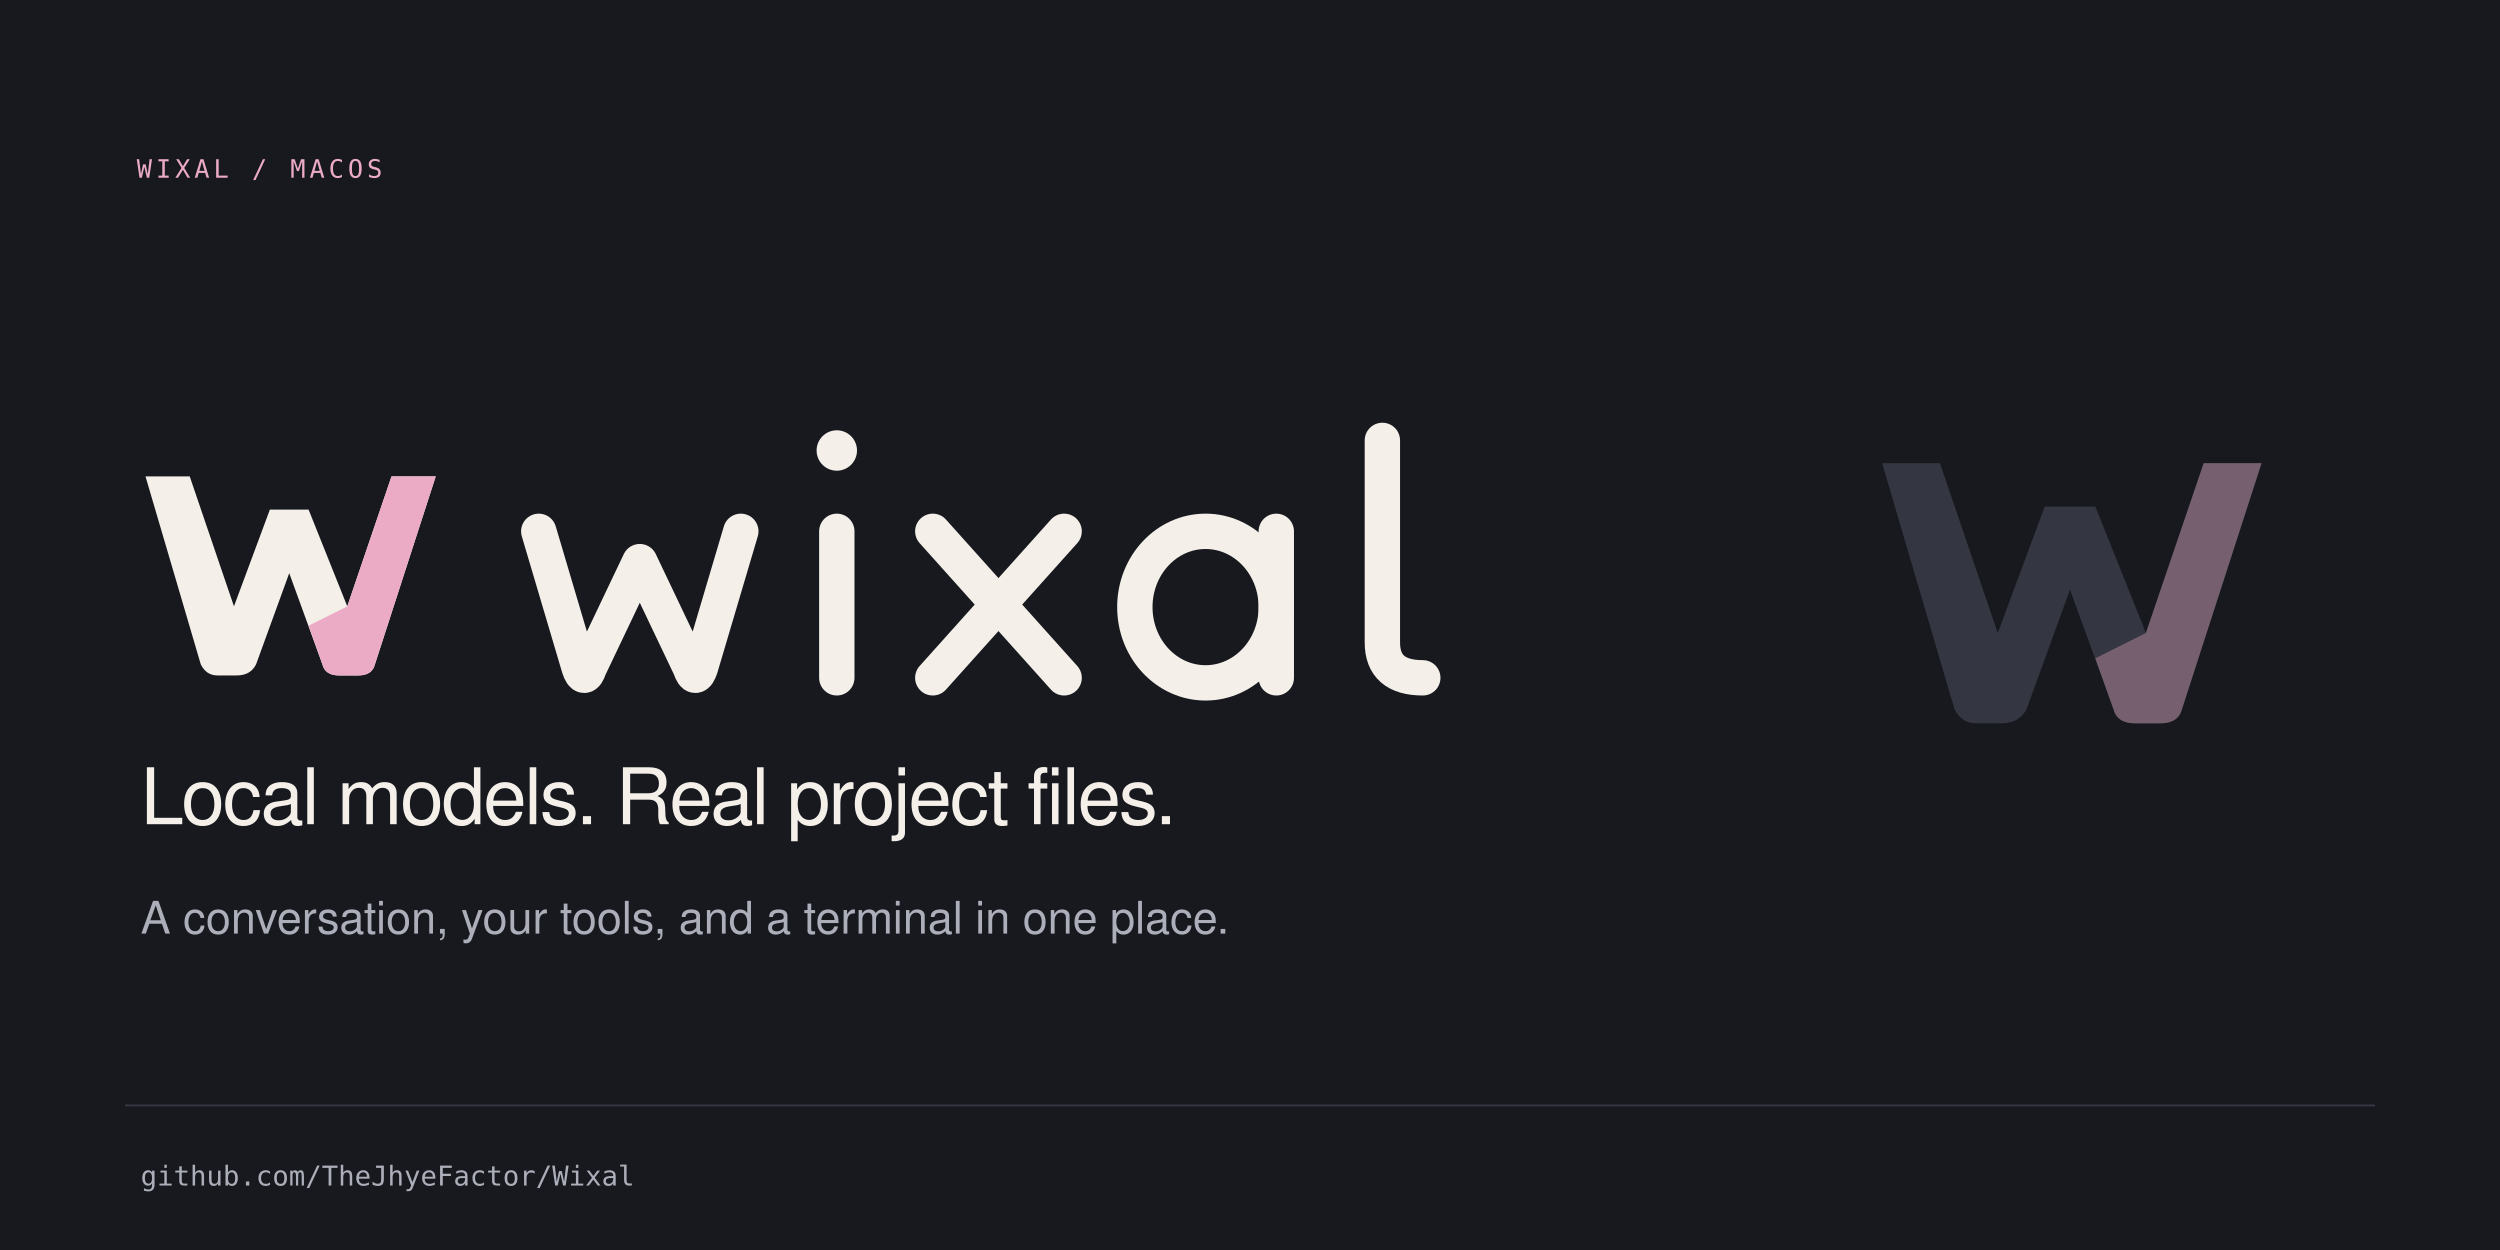
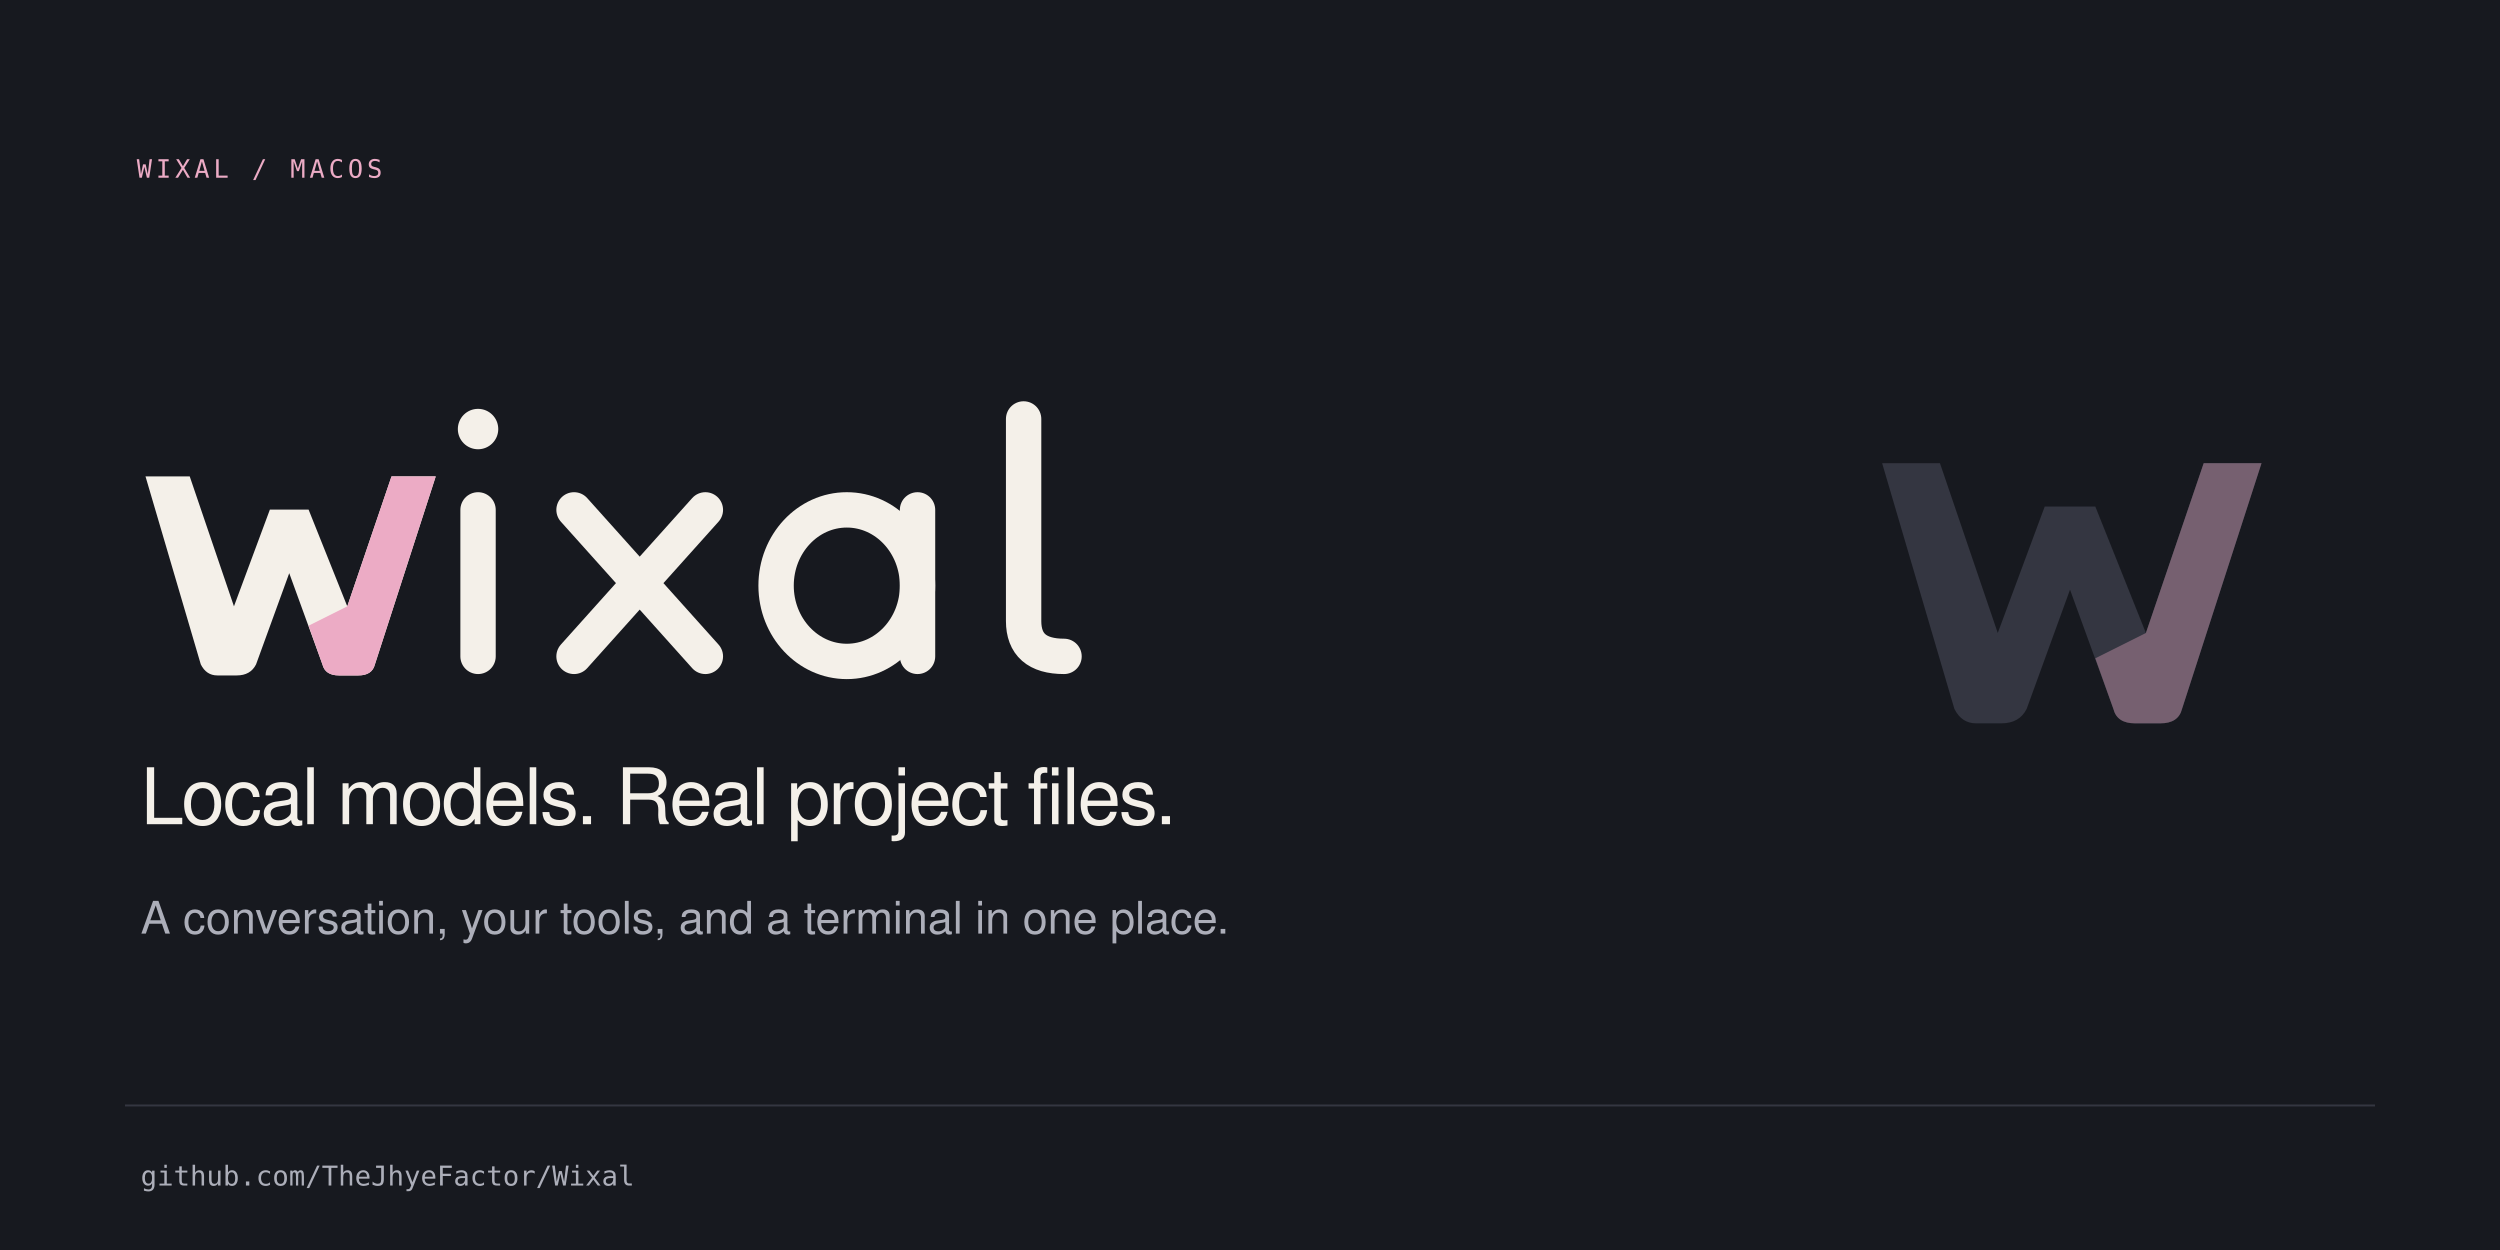
<svg xmlns="http://www.w3.org/2000/svg" width="1280" height="640" viewBox="0 0 1280 640" role="img" aria-labelledby="title">
  <rect width="1280" height="640" fill="#17191f" />
  <path d="M64 566h1152" stroke="#343641" />
  <text x="70" y="91" font-family="Menlo,monospace" font-size="13" fill="#ecabc5" letter-spacing="2">WIXAL / MACOS</text>
  <g transform="translate(52 178) scale(1.22)">
+     <defs>
+       <clipPath id="name-reveal" clipPathUnits="userSpaceOnUse">
+         <rect class="name-window" x="148" y="0" width="285" height="160" />
+       </clipPath>
+     </defs>
+     <g clip-path="url(#name-reveal)">
+       <g class="name-motion" transform="translate(0 0)">
+         <g transform="translate(158 49) scale(2.12)">
+           <g fill="none" stroke="#f4f0e9" color="#f4f0e9" stroke-width="7" stroke-linecap="round" stroke-linejoin="round">
+             <path d="M0 9v29" />
+             <circle cx="0" cy="-7" r="4" fill="currentColor" stroke="none" />
+             <path d="m19 9 26 29m0-29-26 29" />
+             <ellipse cx="73" cy="24" rx="14" ry="15" />
+             <path d="M87 9v29" />
+             <path d="M108-9v40q0 7 8 7" />
+           </g>
+         </g>
+       </g>
+     </g>
    <g transform="translate(8 32) scale(1.16)">
      <g class="symbol" opacity="1" transform="translate(0 0)">
        <path d="M9 19H25L41 66L54 31H68L82 66L98 19H114L92 87Q91 91 86 91H79Q74 91 73 87L61 54L49 87Q47 91 42 91H35Q31 91 29 87Z" fill="#f4f0e9" />
        <path class="fold" d="M82 66L98 19H114L92 87Q91 91 86 91H79Q74 91 73 87L68 73Z" fill="#ecabc5" opacity="1" />
-       </g>
-     </g>
-     <g transform="translate(175 58) scale(2.12)">
-       <g fill="none" stroke="#f4f0e9" color="#f4f0e9" stroke-width="7" stroke-linecap="round" stroke-linejoin="round">
-         <g class="letter letter-0" opacity="1">
-           <path d="M4 9 12 36Q13 39 14 36L24 15 34 36Q35 39 36 36L44 9" />
-         </g>
-         <g class="letter letter-1" opacity="1">
-           <path d="M63 9v29" />
-           <circle cx="63" cy="-7" r="4" fill="currentColor" stroke="none" />
-         </g>
-         <g class="letter letter-2" opacity="1">
-           <path d="m82 9 26 29m0-29-26 29" />
-         </g>
-         <g class="letter letter-3" opacity="1">
-           <ellipse cx="136" cy="24" rx="14" ry="15" />
-           <path d="M150 9v29" />
-         </g>
-         <g class="letter letter-4" opacity="1">
-           <path d="M171-9v40q0 7 8 7" />
-         </g>
      </g>
    </g>
  </g>
  <text x="72" y="422" font-family="Helvetica,Arial,sans-serif" font-size="40" fill="#f4f0e9" letter-spacing="-1">Local models. Real project files.</text>
  <text x="72" y="478" font-family="Helvetica,Arial,sans-serif" font-size="23" fill="#acaeb9">A conversation, your tools, and a terminal in one place.</text>
  <text x="72" y="607" font-family="Menlo,monospace" font-size="14" fill="#acaeb9">github.com/TheJhyeFactor/Wixal</text>
  <g transform="translate(947 202) scale(1.85)">
    <g class="symbol" opacity="1" transform="translate(0 0)">
      <path d="M9 19H25L41 66L54 31H68L82 66L98 19H114L92 87Q91 91 86 91H79Q74 91 73 87L61 54L49 87Q47 91 42 91H35Q31 91 29 87Z" fill="#343641" />
      <path class="fold" d="M82 66L98 19H114L92 87Q91 91 86 91H79Q74 91 73 87L68 73Z" fill="#766070" opacity="1" />
    </g>
  </g>
</svg>
